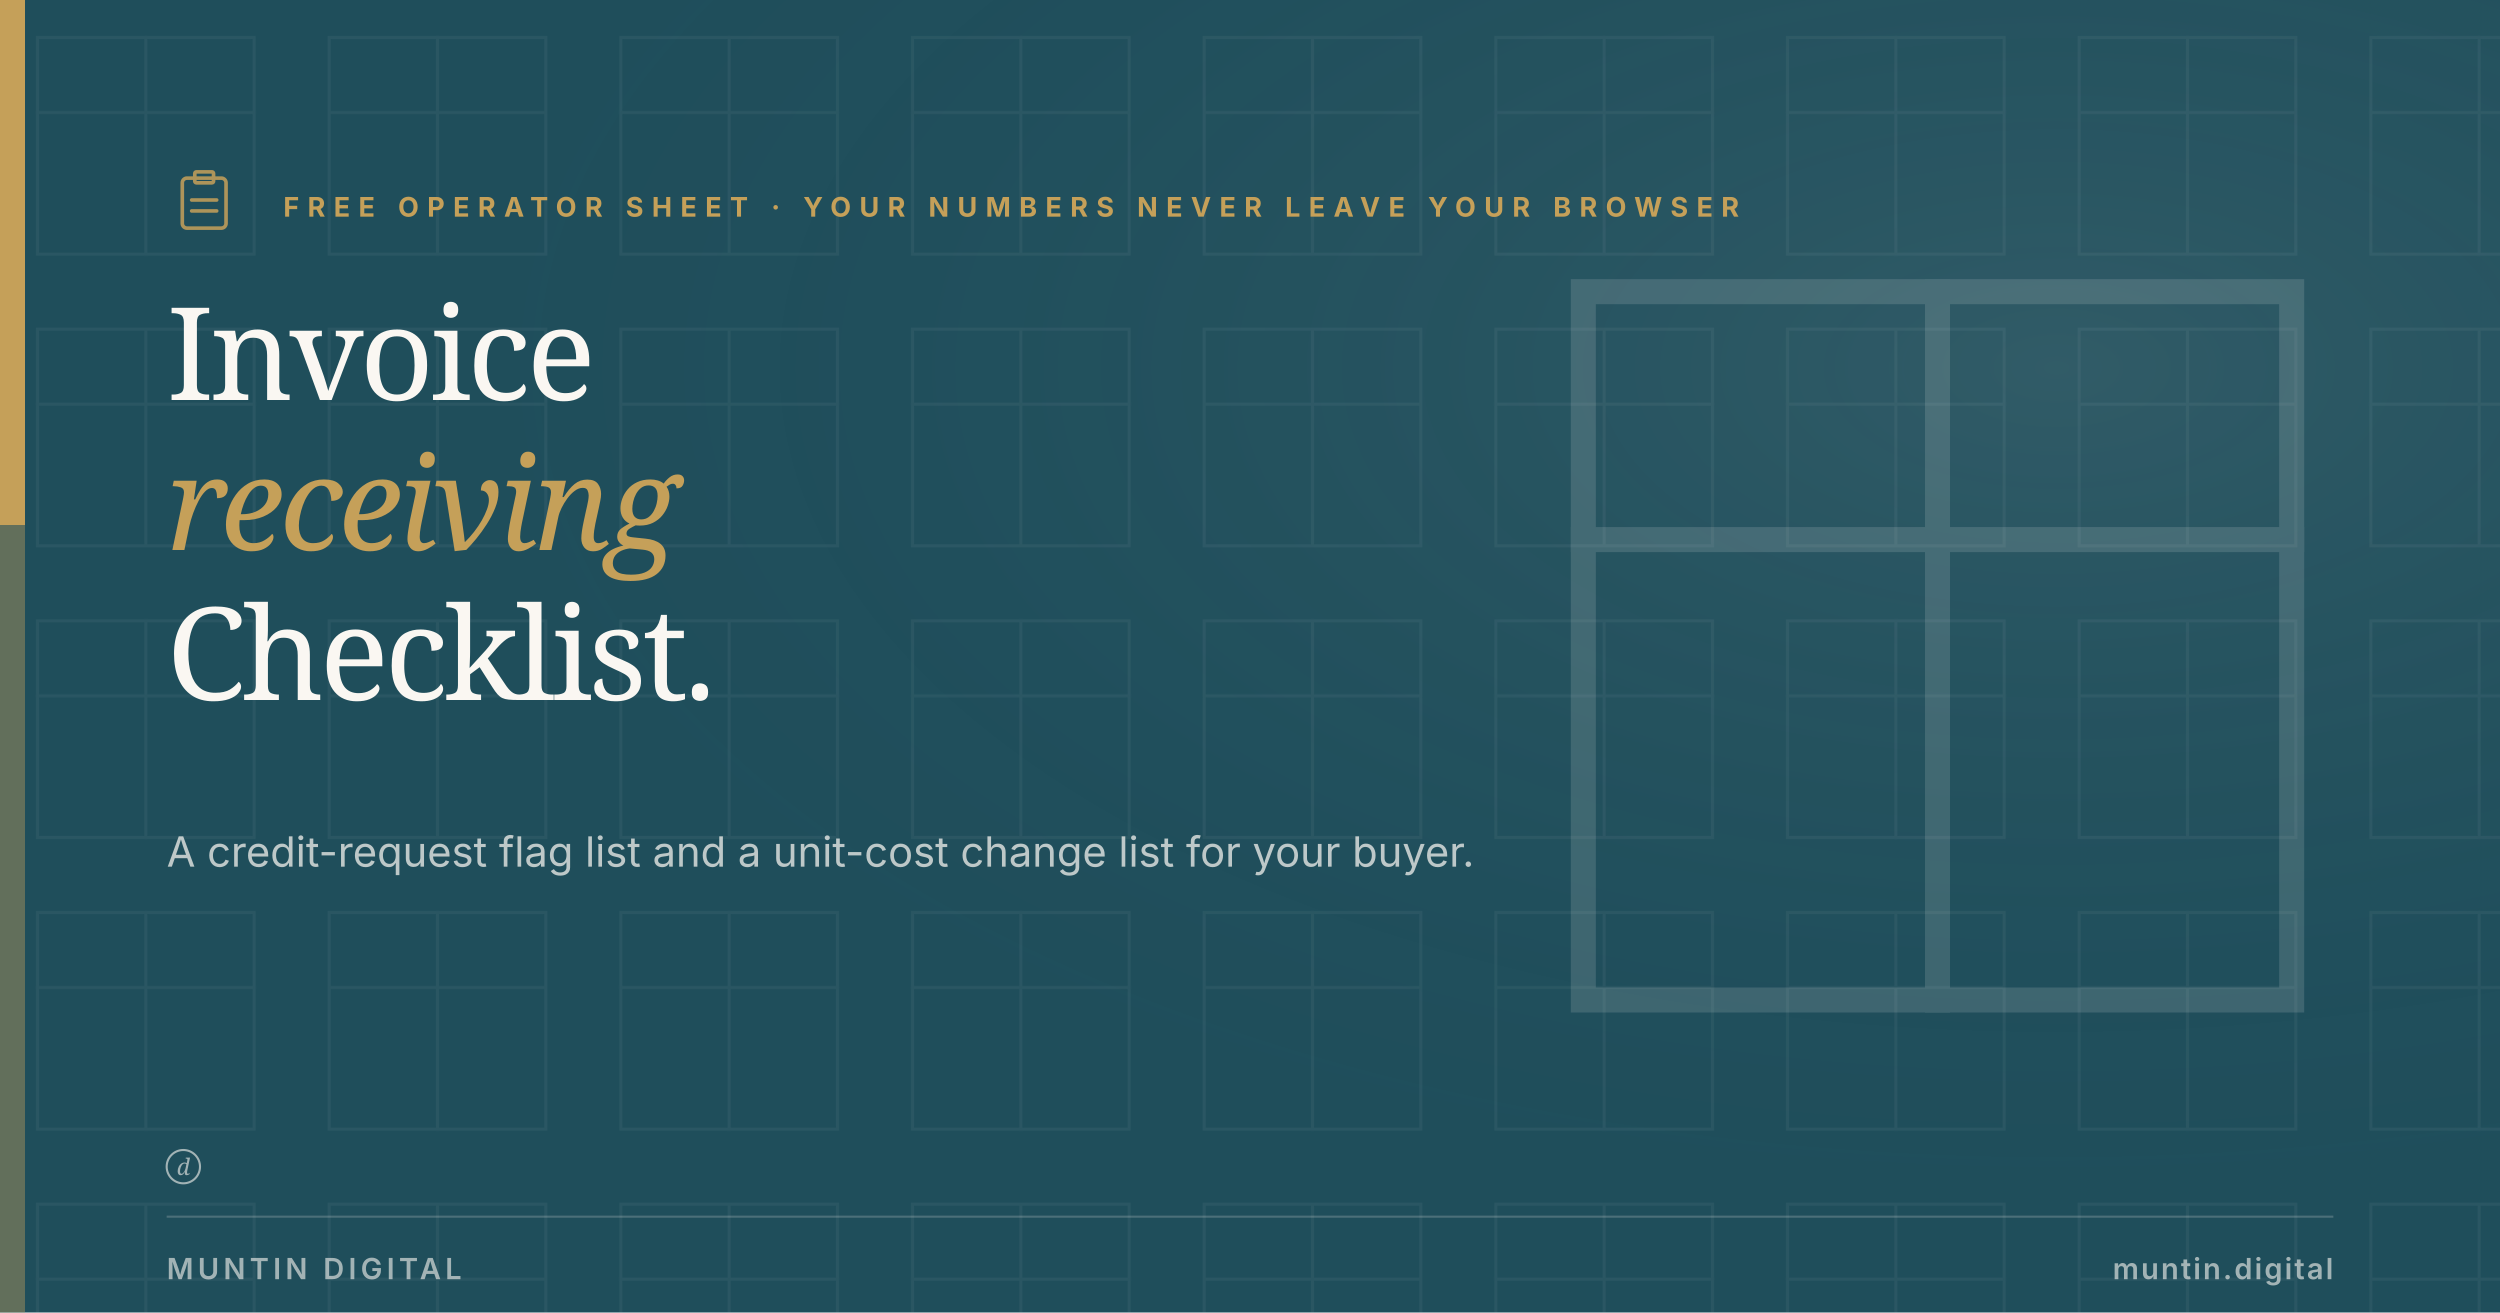
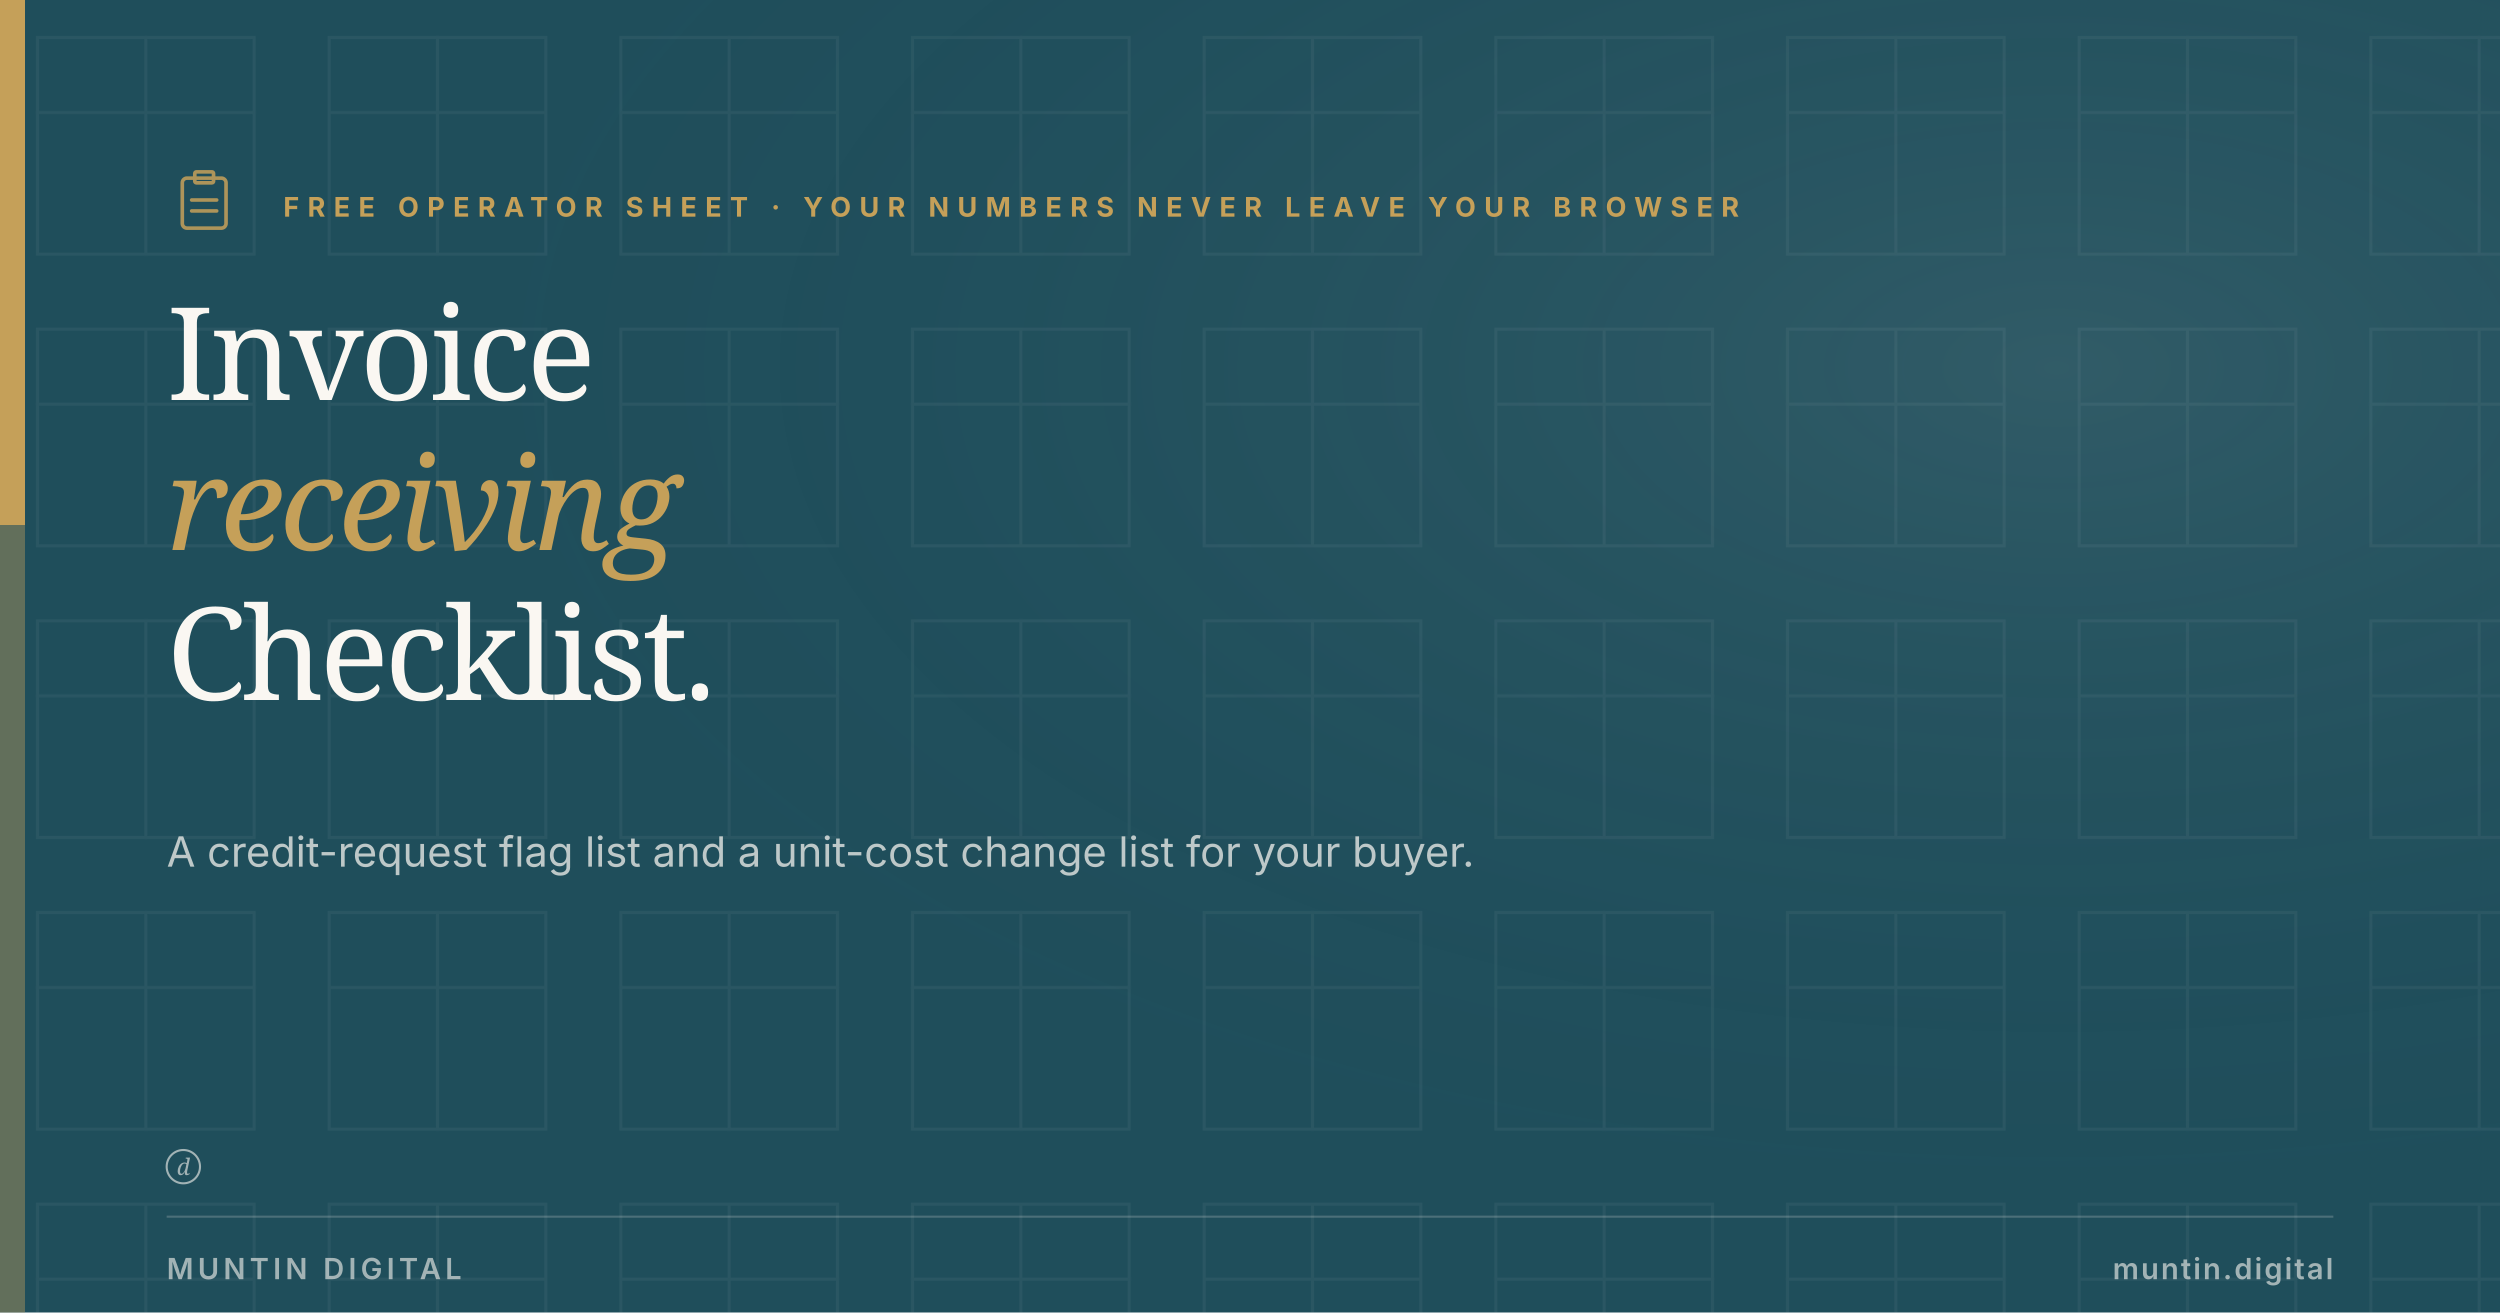
<svg xmlns="http://www.w3.org/2000/svg" viewBox="0 0 1200 630" width="1200" height="630">
  <defs>
    <radialGradient id="toolglow" cx="82%" cy="28%" r="65%">
      <stop offset="0%" stop-color="#FAF7F2" stop-opacity="0.08" />
      <stop offset="100%" stop-color="#1F4E5B" stop-opacity="0" />
    </radialGradient>
  </defs>
  <rect width="1200" height="630" fill="#1F4E5B" />
  <defs>
    <pattern id="muntinField" x="0" y="0" width="140" height="140" patternUnits="userSpaceOnUse">
      <g transform="translate(18, 18)" fill="none" stroke="#FAF7F2" stroke-width="1.5" stroke-linecap="square" stroke-linejoin="miter">
        <rect x="0" y="0" width="104" height="104" />
        <line x1="52" y1="0" x2="52" y2="104" />
        <line x1="0" y1="36" x2="104" y2="36" />
      </g>
    </pattern>
  </defs>
  <rect width="1200" height="630" fill="url(#muntinField)" opacity="0.05" />
  <rect width="1200" height="630" fill="url(#toolglow)" />
  <rect x="0" y="0" width="12" height="252" fill="#C5A059" />
  <rect x="0" y="252" width="12" height="378" fill="#C5A059" opacity="0.4" />
  <g transform="translate(80, 78) scale(1.5)" fill="none" stroke="#C5A059" stroke-width="1.167" stroke-linecap="round" stroke-linejoin="round" color="#C5A059" opacity="0.85">
    <rect x="5" y="5" width="14" height="16" rx="1.5" />
    <rect x="9" y="3" width="6" height="3.5" rx="0.5" />
    <line x1="8" y1="12" x2="16" y2="12" />
    <line x1="8" y1="15.5" x2="16" y2="15.5" />
  </g>
  <text x="136" y="104" font-family="Inter, Arial, sans-serif" font-size="13" font-weight="700" letter-spacing="4" fill="#C5A059">FREE OPERATOR SHEET · YOUR NUMBERS NEVER LEAVE YOUR BROWSER</text>
  <text x="80" y="192" font-family="Fraunces, Georgia, serif" font-size="62" font-weight="500" letter-spacing="-2" fill="#FAF7F2">Invoice</text>
  <text x="80" y="264" font-family="Fraunces, Georgia, serif" font-style="italic" font-size="62" font-weight="400" letter-spacing="-2" fill="#C5A059">receiving</text>
  <text x="80" y="336" font-family="Fraunces, Georgia, serif" font-size="62" font-weight="500" letter-spacing="-2" fill="#FAF7F2">Checklist.</text>
  <text x="80" y="416" font-family="Inter, Arial, sans-serif" font-size="20" font-weight="400" fill="#FAF7F2" opacity="0.72">A credit-request flag list and a unit-cost change list for your buyer.</text>
-   <g transform="translate(760, 140)" stroke="#FAF7F2" stroke-width="12" stroke-linecap="square" stroke-linejoin="miter" fill="none" opacity="0.14">
-     <rect x="0" y="0" width="340" height="340" />
-     <line x1="170" y1="0" x2="170" y2="340" />
-     <line x1="0" y1="119" x2="340" y2="119" />
-   </g>
  <g transform="translate(80, 552)" fill="#FAF7F2" opacity="0.6">
    <circle cx="8" cy="8" r="8" fill="none" stroke="#FAF7F2" stroke-width="1" />
    <text x="8" y="12" text-anchor="middle" font-family="Fraunces, Georgia, serif" font-style="italic" font-size="11" font-weight="500" fill="#FAF7F2">d</text>
  </g>
  <line x1="80" y1="584" x2="1120" y2="584" stroke="rgba(250,247,242,0.2)" stroke-width="1" />
  <text x="80" y="614" font-family="Inter, Arial, sans-serif" font-size="14" font-weight="600" letter-spacing="2" fill="rgba(250,247,242,0.6)">MUNTIN DIGITAL</text>
  <text x="1120" y="614" text-anchor="end" font-family="Inter, Arial, sans-serif" font-size="14" font-weight="600" letter-spacing="1" fill="rgba(250,247,242,0.6)">muntin.digital</text>
</svg>
